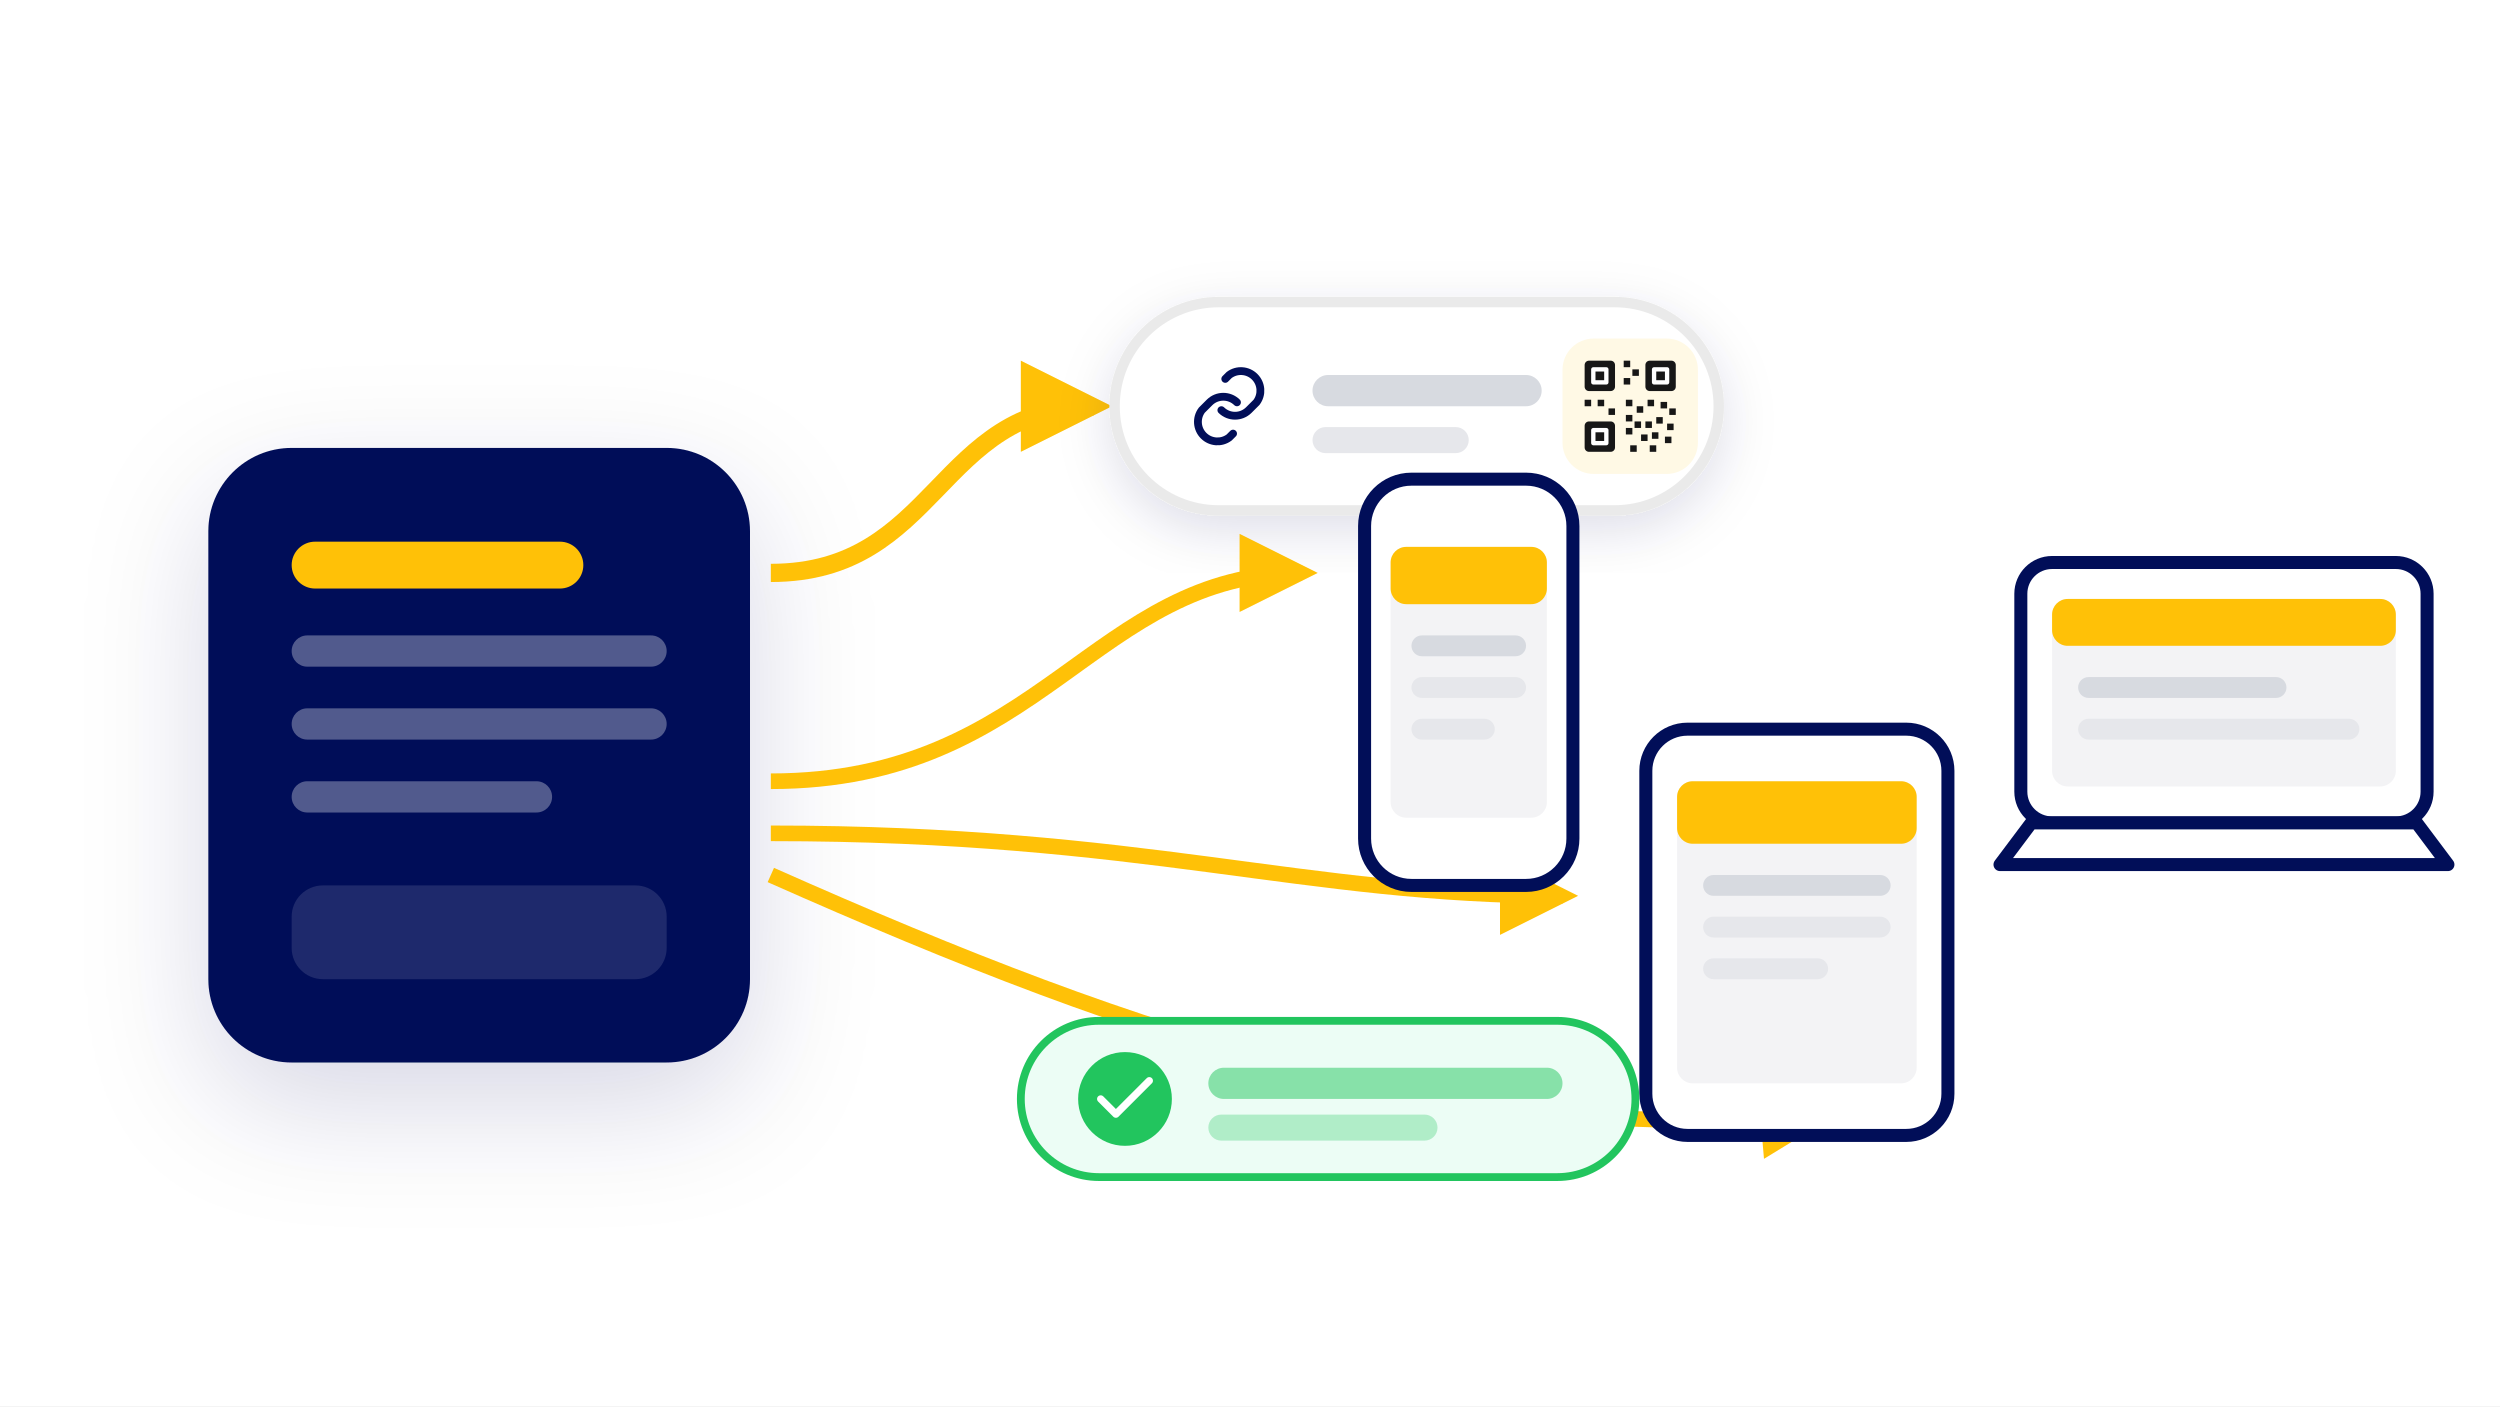
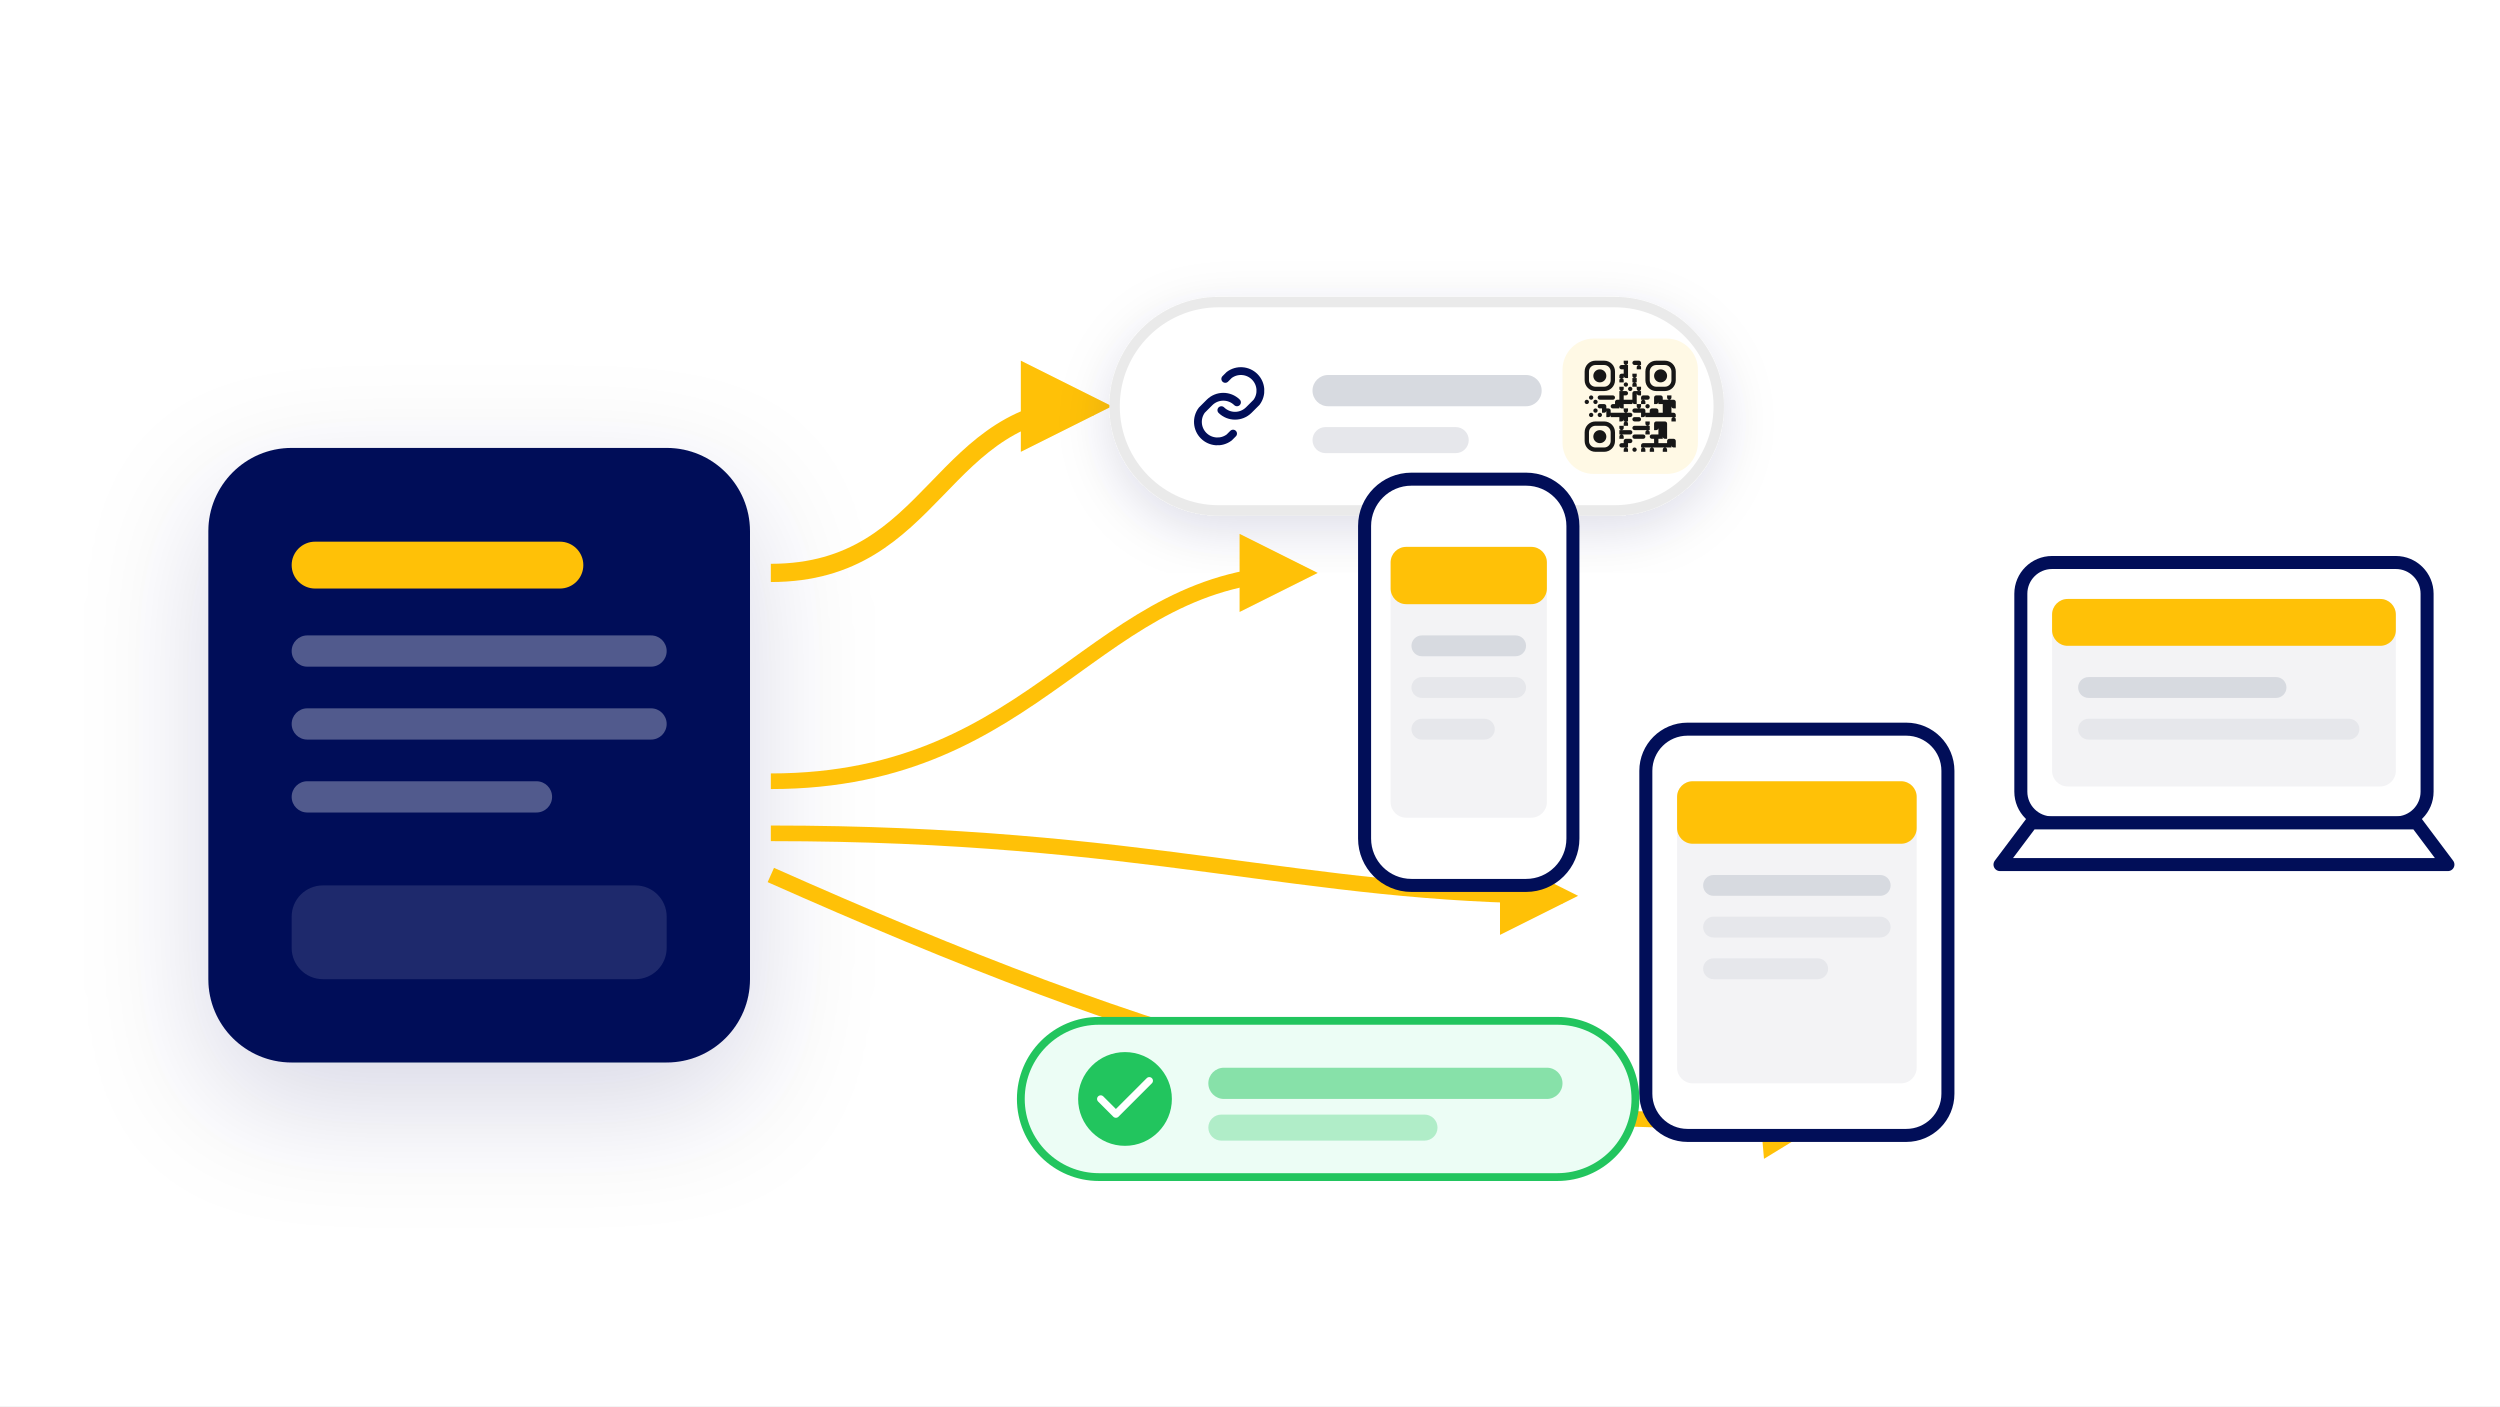
<svg xmlns="http://www.w3.org/2000/svg" viewBox="0 0 480 270" width="480" height="270">
  <defs>
    <filter id="ds" x="-30%" y="-30%" width="160%" height="160%">
      <feDropShadow dx="0" dy="3" stdDeviation="5" flood-color="#010e58" flood-opacity="0.13" />
    </filter>
    <filter id="dsBig" x="-40%" y="-40%" width="180%" height="180%">
      <feDropShadow dx="0" dy="8" stdDeviation="12" flood-color="#010e58" flood-opacity="0.16" />
    </filter>
    <radialGradient id="glow">
      <stop offset="0" stop-color="#ffc107" stop-opacity="0.5" />
      <stop offset="70%" stop-color="#ffc107" stop-opacity="0" />
    </radialGradient>
    <marker id="ah" viewBox="0 0 10 10" refX="8" refY="5" markerWidth="5" markerHeight="5" orient="auto-start-reverse">
      <path d="M0 0L10 5L0 10z" fill="#ffc107" />
    </marker>
    <marker id="ahn" viewBox="0 0 10 10" refX="8" refY="5" markerWidth="5" markerHeight="5" orient="auto-start-reverse">
      <path d="M0 0L10 5L0 10z" fill="#010e58" />
    </marker>
    <symbol id="i-login" viewBox="0 0 24 24">
      <g fill="none" stroke="currentColor" stroke-width="2" stroke-linecap="round" stroke-linejoin="round">
        <path d="M15 3h4a2 2 0 0 1 2 2v14a2 2 0 0 1-2 2h-4" />
        <path d="M10 17l5-5-5-5" />
        <path d="M15 12H3" />
      </g>
    </symbol>
    <symbol id="i-plus" viewBox="0 0 24 24">
      <g fill="none" stroke="currentColor" stroke-width="2" stroke-linecap="round" stroke-linejoin="round">
        <path d="M12 5v14M5 12h14" />
      </g>
    </symbol>
    <symbol id="i-check" viewBox="0 0 24 24">
      <g fill="none" stroke="currentColor" stroke-width="2.4" stroke-linecap="round" stroke-linejoin="round">
        <path d="M20 6 9 17l-5-5" />
      </g>
    </symbol>
    <symbol id="i-layout" viewBox="0 0 24 24">
      <g fill="none" stroke="currentColor" stroke-width="2" stroke-linecap="round" stroke-linejoin="round">
        <rect x="4" y="5" width="16" height="14" rx="2" />
        <path d="M4 10h16M10 10v9" />
      </g>
    </symbol>
    <symbol id="i-spark" viewBox="0 0 24 24">
      <g fill="none" stroke="currentColor" stroke-width="2" stroke-linecap="round" stroke-linejoin="round">
        <path d="M12 3l1.8 4.7L18.5 9l-4.7 1.3L12 15l-1.8-4.7L5.5 9l4.7-1.3z" />
        <path d="M19 14l.7 1.8 1.8.7-1.8.7-.7 1.8-.7-1.8-1.8-.7 1.8-.7z" />
      </g>
    </symbol>
    <symbol id="i-scan" viewBox="0 0 24 24">
      <g fill="none" stroke="currentColor" stroke-width="2" stroke-linecap="round" stroke-linejoin="round">
        <path d="M4 8V6a2 2 0 0 1 2-2h2" />
        <path d="M16 4h2a2 2 0 0 1 2 2v2" />
        <path d="M20 16v2a2 2 0 0 1-2 2h-2" />
        <path d="M8 20H6a2 2 0 0 1-2-2v-2" />
        <path d="M4 12h16" />
      </g>
    </symbol>
    <symbol id="i-globe" viewBox="0 0 24 24">
      <g fill="none" stroke="currentColor" stroke-width="2" stroke-linecap="round" stroke-linejoin="round">
        <circle cx="12" cy="12" r="9" />
        <path d="M3 12h18" />
        <path d="M12 3a14 14 0 0 1 0 18 14 14 0 0 1 0-18z" />
      </g>
    </symbol>
    <symbol id="i-link" viewBox="0 0 24 24">
      <g fill="none" stroke="currentColor" stroke-width="2" stroke-linecap="round" stroke-linejoin="round">
        <path d="M10 13a5 5 0 0 0 7 0l2-2a5 5 0 0 0-7-7l-1 1" />
        <path d="M14 11a5 5 0 0 0-7 0l-2 2a5 5 0 0 0 7 7l1-1" />
      </g>
    </symbol>
    <symbol id="i-lock" viewBox="0 0 24 24">
      <g fill="none" stroke="currentColor" stroke-width="2" stroke-linecap="round" stroke-linejoin="round">
        <rect x="5" y="11" width="14" height="9" rx="2" />
        <path d="M8 11V8a4 4 0 0 1 8 0v3" />
      </g>
    </symbol>
    <symbol id="i-pencil" viewBox="0 0 24 24">
      <g fill="none" stroke="currentColor" stroke-width="2" stroke-linecap="round" stroke-linejoin="round">
        <path d="M4 20h4L19 9l-4-4L4 16z" />
        <path d="M14 6l4 4" />
      </g>
    </symbol>
    <symbol id="i-card" viewBox="0 0 24 24">
      <g fill="none" stroke="currentColor" stroke-width="2" stroke-linecap="round" stroke-linejoin="round">
        <rect x="3" y="6" width="18" height="12" rx="2" />
        <path d="M3 10h18" />
      </g>
    </symbol>
    <symbol id="i-shield" viewBox="0 0 24 24">
      <g fill="none" stroke="currentColor" stroke-width="2" stroke-linecap="round" stroke-linejoin="round">
        <path d="M12 3l8 3v5c0 5-3.5 8-8 10-4.5-2-8-5-8-10V6z" />
        <path d="M9 12l2 2 4-4" />
      </g>
    </symbol>
    <symbol id="i-mail" viewBox="0 0 24 24">
      <g fill="none" stroke="currentColor" stroke-width="2" stroke-linecap="round" stroke-linejoin="round">
        <rect x="3" y="6" width="18" height="12" rx="2" />
        <path d="M3.5 7l8.5 6 8.5-6" />
      </g>
    </symbol>
    <symbol id="i-chat" viewBox="0 0 24 24">
      <g fill="none" stroke="currentColor" stroke-width="2" stroke-linecap="round" stroke-linejoin="round">
        <path d="M20 12a7 7 0 0 1-10 6l-5 1 1.2-4A7 7 0 1 1 20 12z" />
      </g>
    </symbol>
    <symbol id="i-mega" viewBox="0 0 24 24">
      <g fill="none" stroke="currentColor" stroke-width="2" stroke-linecap="round" stroke-linejoin="round">
        <path d="M4 11v3l13 5V6L4 11z" />
        <path d="M17 9a3 3 0 0 1 0 6" />
        <path d="M7 14.5V19" />
      </g>
    </symbol>
    <symbol id="i-bulb" viewBox="0 0 24 24">
      <g fill="none" stroke="currentColor" stroke-width="2" stroke-linecap="round" stroke-linejoin="round">
        <path d="M9 18h6" />
        <path d="M10 21h4" />
        <path d="M12 3a6 6 0 0 0-4 10.5c.7.6 1 1 1 2.5h6c0-1.5.3-1.9 1-2.5A6 6 0 0 0 12 3z" />
      </g>
    </symbol>
    <symbol id="i-eye" viewBox="0 0 24 24">
      <g fill="none" stroke="currentColor" stroke-width="2" stroke-linecap="round" stroke-linejoin="round">
        <path d="M2 12s3.5-7 10-7 10 7 10 7-3.5 7-10 7S2 12 2 12z" />
        <circle cx="12" cy="12" r="3" />
      </g>
    </symbol>
    <symbol id="i-crown" viewBox="0 0 24 24">
      <g fill="none" stroke="currentColor" stroke-width="2" stroke-linecap="round" stroke-linejoin="round">
        <path d="M4 8l4 4 4-7 4 7 4-4v10H4z" />
        <path d="M4 18h16" />
      </g>
    </symbol>
    <symbol id="i-print" viewBox="0 0 24 24">
      <g fill="none" stroke="currentColor" stroke-width="2" stroke-linecap="round" stroke-linejoin="round">
        <path d="M7 9V4h10v5" />
        <path d="M7 17H5a2 2 0 0 1-2-2v-3a2 2 0 0 1 2-2h14a2 2 0 0 1 2 2v3a2 2 0 0 1-2 2h-2" />
        <rect x="7" y="14" width="10" height="6" rx="1" />
      </g>
    </symbol>
    <symbol id="i-image" viewBox="0 0 24 24">
      <g fill="none" stroke="currentColor" stroke-width="2" stroke-linecap="round" stroke-linejoin="round">
        <rect x="4" y="5" width="16" height="14" rx="2" />
        <circle cx="9" cy="10" r="1.6" />
        <path d="M4 16l4.5-4 3.5 3 3-2.5 5 4.5" />
      </g>
    </symbol>
    <symbol id="i-code" viewBox="0 0 24 24">
      <g fill="none" stroke="currentColor" stroke-width="2" stroke-linecap="round" stroke-linejoin="round">
        <path d="M9 8l-4 4 4 4" />
        <path d="M15 8l4 4-4 4" />
      </g>
    </symbol>
    <symbol id="i-bars" viewBox="0 0 24 24">
      <g fill="none" stroke="currentColor" stroke-width="2" stroke-linecap="round" stroke-linejoin="round">
        <path d="M4 4v16h16" />
        <path d="M8 18v-4M13 18v-8M18 18v-11" />
      </g>
    </symbol>
    <symbol id="i-x" viewBox="0 0 24 24">
      <g fill="none" stroke="currentColor" stroke-width="2.2" stroke-linecap="round" stroke-linejoin="round">
        <path d="M6 6l12 12M18 6 6 18" />
      </g>
    </symbol>
    <symbol id="i-arrow" viewBox="0 0 24 24">
      <g fill="none" stroke="currentColor" stroke-width="2" stroke-linecap="round" stroke-linejoin="round">
        <path d="M5 12h14M13 6l6 6-6 6" />
      </g>
    </symbol>
    <symbol id="i-map" viewBox="0 0 24 24">
      <g fill="none" stroke="currentColor" stroke-width="2" stroke-linecap="round" stroke-linejoin="round">
        <path d="M9 4 4 6v14l5-2 6 2 5-2V4l-5 2-6-2z" />
        <path d="M9 4v14M15 6v14" />
      </g>
    </symbol>
    <symbol id="i-door" viewBox="0 0 24 24">
      <g fill="none" stroke="currentColor" stroke-width="2" stroke-linecap="round" stroke-linejoin="round">
        <path d="M5 21V4a1 1 0 0 1 1-1h9a1 1 0 0 1 1 1v17" />
        <path d="M3 21h16" />
        <circle cx="13" cy="12" r="1" />
      </g>
    </symbol>
    <symbol id="i-palette" viewBox="0 0 24 24">
      <g fill="none" stroke="currentColor" stroke-width="2" stroke-linecap="round" stroke-linejoin="round">
        <path d="M12 3a9 9 0 1 0 0 18c1.4 0 2-1 2-2 0-1.4 1-2 2-2h1.5a3.5 3.5 0 0 0 3.5-3.5C21 6.6 17 3 12 3z" />
        <circle cx="8" cy="11" r="1" />
        <circle cx="12" cy="8" r="1" />
        <circle cx="16" cy="11" r="1" />
      </g>
    </symbol>
    <symbol id="qr" viewBox="0 0 48 48">
-       <g fill="#171717">
-         <rect x="3" y="3" width="14" height="14" rx="2" />
-         <rect x="6" y="6" width="8" height="8" rx="1" fill="#fff" />
-         <rect x="8" y="8" width="4" height="4" />
-         <rect x="31" y="3" width="14" height="14" rx="2" />
-         <rect x="34" y="6" width="8" height="8" rx="1" fill="#fff" />
-         <rect x="36" y="8" width="4" height="4" />
-         <rect x="3" y="31" width="14" height="14" rx="2" />
-         <rect x="6" y="34" width="8" height="8" rx="1" fill="#fff" />
-         <rect x="8" y="36" width="4" height="4" />
-         <rect x="21" y="3" width="3" height="3" />
-         <rect x="25" y="7" width="3" height="3" />
-         <rect x="21" y="11" width="3" height="3" />
-         <rect x="3" y="21" width="3" height="3" />
-         <rect x="9" y="21" width="3" height="3" />
-         <rect x="14" y="25" width="3" height="3" />
-         <rect x="22" y="21" width="3" height="3" />
-         <rect x="27" y="24" width="3" height="3" />
-         <rect x="32" y="21" width="3" height="3" />
-         <rect x="38" y="22" width="3" height="3" />
-         <rect x="42" y="25" width="3" height="3" />
-         <rect x="22" y="28" width="3" height="3" />
-         <rect x="22" y="34" width="3" height="3" />
-         <rect x="26" y="31" width="3" height="3" />
-         <rect x="31" y="31" width="3" height="3" />
-         <rect x="36" y="29" width="3" height="3" />
-         <rect x="41" y="32" width="3" height="3" />
-         <rect x="29" y="37" width="3" height="3" />
-         <rect x="34" y="36" width="3" height="3" />
-         <rect x="40" y="38" width="3" height="3" />
-         <rect x="24" y="42" width="3" height="3" />
-         <rect x="33" y="42" width="3" height="3" />
-       </g>
+       <path fill="#171717" fill-rule="evenodd" d="M3 8v4a5 5 0 0 0 5 5h4a5 5 0 0 0 5-5v-4a5 5 0 0 0-5-5h-4a5 5 0 0 0-5 5M8 5h4a3 3 0 0 1 3 3v4a3 3 0 0 1-3 3h-4a3 3 0 0 1-3-3v-4a3 3 0 0 1 3-3M31 8v4a5 5 0 0 0 5 5h4a5 5 0 0 0 5-5v-4a5 5 0 0 0-5-5h-4a5 5 0 0 0-5 5M36 5h4a3 3 0 0 1 3 3v4a3 3 0 0 1-3 3h-4a3 3 0 0 1-3-3v-4a3 3 0 0 1 3-3M3 36v4a5 5 0 0 0 5 5h4a5 5 0 0 0 5-5v-4a5 5 0 0 0-5-5h-4a5 5 0 0 0-5 5M8 33h4a3 3 0 0 1 3 3v4a3 3 0 0 1-3 3h-4a3 3 0 0 1-3-3v-4a3 3 0 0 1 3-3M7 10a3 3 0 1 0 6 0a3 3 0 1 0-6 0zM35 10a3 3 0 1 0 6 0a3 3 0 1 0-6 0zM7 38a3 3 0 1 0 6 0a3 3 0 1 0-6 0zM21 3h2v1a1 1 0 0 1-2 0zM27 3v2h-1a1 1 0 0 1 0-2zM27 3v2h2v-1a1 1 0 0 0-1-1zM21 5v2h-1a1 1 0 0 1 0-2zM21 5h2v2h-2zM27 7h2v-1a1 1 0 0 0-2 0zM21 7h2v2h-2zM21 9v2h-2v-1a1 1 0 0 1 1-1zM21 9h2v2h-1a1 1 0 0 1-1-1zM25 9h2v1a1 1 0 0 1-2 0zM19 13h2v-1a1 1 0 0 0-2 0zM25 11h2v2h-2zM21 14a1 1 0 1 0 2 0a1 1 0 1 0-2 0zM25 15h2v-1a1 1 0 0 0-2 0zM19 15h2v1a1 1 0 0 1-2 0zM23 16a1 1 0 1 0 2 0a1 1 0 1 0-2 0zM27 15h2v1a1 1 0 0 1-2 0zM19 17h2v2h-2zM21 17v2h1a1 1 0 0 0 0-2zM27 17v2h-2v-1a1 1 0 0 1 1-1zM27 17h2v2h-1a1 1 0 0 1-1-1zM5 20a1 1 0 1 0 2 0a1 1 0 1 0-2 0zM11 19v2h-1a1 1 0 0 1 0-2zM11 19h2v2h-2zM13 19h2v2h-2zM15 19v2h1a1 1 0 0 0 0-2zM19 19h2v2h-2zM25 19h2v2h-2zM31 19v2h-2v-1a1 1 0 0 1 1-1zM31 19v2h1a1 1 0 0 0 0-2zM37 19v2h-2v-1a1 1 0 0 1 1-1zM37 19v2h2v-1a1 1 0 0 0-1-1zM41 19h2v1a1 1 0 0 1-2 0zM3 22a1 1 0 1 0 2 0a1 1 0 1 0-2 0zM7 22a1 1 0 1 0 2 0a1 1 0 1 0-2 0zM19 21v2h-2v-1a1 1 0 0 1 1-1zM19 21h2v2h-2zM21 21h2v2h-2zM23 21h2v2h-2zM25 21h2v2h-1a1 1 0 0 1-1-1zM29 23h2v-1a1 1 0 0 0-2 0zM37 21h-2v2h1a1 1 0 0 0 1-1zM37 21h2v2h-2zM39 21h2v2h-2zM41 21h2v2h-2zM43 21v2h2v-1a1 1 0 0 0-1-1zM11 23v2h-1a1 1 0 0 1 0-2zM11 23v2h2v-1a1 1 0 0 0-1-1zM17 23v2h-1a1 1 0 0 1 0-2zM17 23h2v2h-2zM19 23h2v2h-1a1 1 0 0 1-1-1zM27 23h2v1a1 1 0 0 1-2 0zM31 24a1 1 0 1 0 2 0a1 1 0 1 0-2 0zM39 23h2v2h-2zM41 23h2v2h-2zM43 23h2v2h-1a1 1 0 0 1-1-1zM7 26a1 1 0 1 0 2 0a1 1 0 1 0-2 0zM13 25h-2v2h1a1 1 0 0 0 1-1zM13 25v2h2v-1a1 1 0 0 0-1-1zM21 25h2v1a1 1 0 0 1-2 0zM27 25v2h-1a1 1 0 0 1 0-2zM27 25h2v2h-2zM29 25v2h2v-1a1 1 0 0 0-1-1zM35 25v2h-2v-1a1 1 0 0 1 1-1zM35 25v2h2v-1a1 1 0 0 0-1-1zM39 25h2v2h-2zM41 25h2v2h-2zM5 28a1 1 0 1 0 2 0a1 1 0 1 0-2 0zM9 28a1 1 0 1 0 2 0a1 1 0 1 0-2 0zM15 27h-2v2h1a1 1 0 0 0 1-1zM15 27h2v2h-2zM17 27h2v2h-2zM19 27h2v2h-2zM21 27h2v2h-2zM23 27v2h1a1 1 0 0 0 0-2zM31 27h-2v2h1a1 1 0 0 0 1-1zM31 27h2v2h-2zM33 27h2v2h-2zM35 27h2v2h-2zM37 27h2v2h-2zM39 27h2v2h-2zM41 27h2v2h-2zM43 27v2h2v-1a1 1 0 0 0-1-1zM21 29h-2v2h1a1 1 0 0 0 1-1zM21 29h2v2h-2zM27 29v2h-1a1 1 0 0 1 0-2zM27 29v2h1a1 1 0 0 0 0-2zM43 31h2v-1a1 1 0 0 0-2 0zM21 33h2v-1a1 1 0 0 0-2 0zM31 31h2v1a1 1 0 0 1-2 0zM37 31v2h-2v-1a1 1 0 0 1 1-1zM37 31h2v2h-2zM39 31v2h2v-1a1 1 0 0 0-1-1zM19 33h2v1a1 1 0 0 1-2 0zM27 33v2h-1a1 1 0 0 1 0-2zM27 33h2v2h-2zM29 33h2v2h-2zM31 33h2v2h-2zM37 33h-2v2h1a1 1 0 0 0 1-1zM37 33h2v2h-2zM39 33h2v2h-2zM19 35h2v2h-2zM21 35h2v2h-2zM23 35v2h1a1 1 0 0 0 0-2zM31 37h2v-1a1 1 0 0 0-2 0zM37 35h2v2h-2zM39 35h2v2h-2zM19 39h2v-1a1 1 0 0 0-2 0zM27 37v2h-1a1 1 0 0 1 0-2zM27 37h2v2h-2zM29 37v2h1a1 1 0 0 0 0-2zM35 37v2h-1a1 1 0 0 1 0-2zM35 37h2v2h-2zM37 37h2v2h-2zM39 37h2v2h-1a1 1 0 0 1-1-1zM23 39v2h-2v-1a1 1 0 0 1 1-1zM23 39v2h1a1 1 0 0 0 0-2zM35 39h2v2h-2zM43 39v2h-2v-1a1 1 0 0 1 1-1zM43 39v2h2v-1a1 1 0 0 0-1-1zM21 41v2h-1a1 1 0 0 1 0-2zM21 41h2v2h-2zM31 41v2h-2v-1a1 1 0 0 1 1-1zM31 41h2v2h-2zM33 41h2v2h-2zM35 41h2v2h-2zM37 41h2v2h-2zM39 41h2v2h-2zM41 41h2v2h-2zM43 41h2v2h-1a1 1 0 0 1-1-1zM21 45h2v-1a1 1 0 0 0-2 0zM25 44a1 1 0 1 0 2 0a1 1 0 1 0-2 0zM29 45h2v-1a1 1 0 0 0-2 0zM33 45h2v-1a1 1 0 0 0-2 0zM39 45h2v-1a1 1 0 0 0-2 0z" />
    </symbol>
    <symbol id="person" viewBox="0 0 32 40">
      <circle cx="16" cy="9" r="7" fill="currentColor" />
      <path d="M3 40c0-8 5.5-13 13-13s13 5 13 13z" fill="currentColor" />
    </symbol>
  </defs>
  <rect width="480" height="270" fill="#fff" />
  <g transform="translate(40,86)">
    <rect width="104" height="118" rx="16" fill="#010e58" filter="url(#dsBig)" />
    <rect x="16" y="18" width="56" height="9" rx="4.5" fill="#ffc107" />
    <rect x="16" y="36" width="72" height="6" rx="3" fill="#fff" opacity="0.32" />
    <rect x="16" y="50" width="72" height="6" rx="3" fill="#fff" opacity="0.32" />
    <rect x="16" y="64" width="50" height="6" rx="3" fill="#fff" opacity="0.32" />
    <rect x="16" y="84" width="72" height="18" rx="6" fill="#fff" opacity="0.12" />
  </g>
  <path d="M148 110 C 180 110 180 78 210 78" fill="none" stroke="#ffc107" stroke-width="3.5" marker-end="url(#ah)" />
  <g transform="translate(214,58)">
    <rect width="116" height="40" rx="20" fill="#fff" stroke="#eaeaea" stroke-width="2" filter="url(#ds)" />
    <use href="#i-link" x="13" y="11" width="18" height="18" color="#010e58" />
    <rect x="38" y="14" width="44" height="6" rx="3" fill="#d7dae0" />
    <rect x="38" y="24" width="30" height="5" rx="2.5" fill="#e6e7eb" />
    <g transform="translate(86,7)">
      <rect width="26" height="26" rx="6" fill="#fff9e5" />
      <use href="#qr" x="3" y="3" width="20" height="20" />
    </g>
  </g>
  <path d="M148 150 C 200 150 210 110 250 110" fill="none" stroke="#ffc107" stroke-width="3" marker-end="url(#ah)" />
  <path d="M148 160 C 220 160 250 172 300 172" fill="none" stroke="#ffc107" stroke-width="3" marker-end="url(#ah)" />
  <path d="M148 168 C 220 200 280 220 350 214" fill="none" stroke="#ffc107" stroke-width="3" marker-end="url(#ah)" />
  <g transform="translate(262,92)">
    <rect width="40" height="78" rx="9" fill="#fff" stroke="#010e58" stroke-width="2.5" />
    <rect x="5" y="13" width="30" height="52" rx="3" fill="#f3f3f5" />
    <rect x="5" y="13" width="30" height="11" rx="3" fill="#ffc107" />
    <rect x="9" y="30" width="22" height="4" rx="2" fill="#d7dae0" />
    <rect x="9" y="38" width="22" height="4" rx="2" fill="#e6e7eb" />
    <rect x="9" y="46" width="16" height="4" rx="2" fill="#e6e7eb" />
  </g>
  <g transform="translate(316,140)">
    <rect width="58" height="78" rx="8" fill="#fff" stroke="#010e58" stroke-width="2.5" />
    <rect x="6" y="10" width="46" height="58" rx="3" fill="#f3f3f5" />
    <rect x="6" y="10" width="46" height="12" rx="3" fill="#ffc107" />
    <rect x="11" y="28" width="36" height="4" rx="2" fill="#d7dae0" />
    <rect x="11" y="36" width="36" height="4" rx="2" fill="#e6e7eb" />
    <rect x="11" y="44" width="24" height="4" rx="2" fill="#e6e7eb" />
  </g>
  <g transform="translate(388,108)">
    <rect width="78" height="50" rx="6" fill="#fff" stroke="#010e58" stroke-width="2.5" />
    <rect x="6" y="7" width="66" height="36" rx="3" fill="#f3f3f5" />
    <rect x="6" y="7" width="66" height="9" rx="3" fill="#ffc107" />
    <rect x="11" y="22" width="40" height="4" rx="2" fill="#d7dae0" />
    <rect x="11" y="30" width="54" height="4" rx="2" fill="#e6e7eb" />
    <path d="M-4 58h86l-6-8H2z" fill="#fff" stroke="#010e58" stroke-width="2.5" stroke-linejoin="round" />
  </g>
  <g transform="translate(196,196)">
    <rect width="118" height="30" rx="15" fill="#ecfdf5" stroke="#22c55e" stroke-width="1.5" />
    <circle cx="20" cy="15" r="9" fill="#22c55e" />
    <use href="#i-check" x="13" y="8" width="14" height="14" color="#fff" />
    <rect x="36" y="9" width="68" height="6" rx="3" fill="#22c55e" opacity="0.5" />
    <rect x="36" y="18" width="44" height="5" rx="2.5" fill="#22c55e" opacity="0.3" />
  </g>
</svg>
